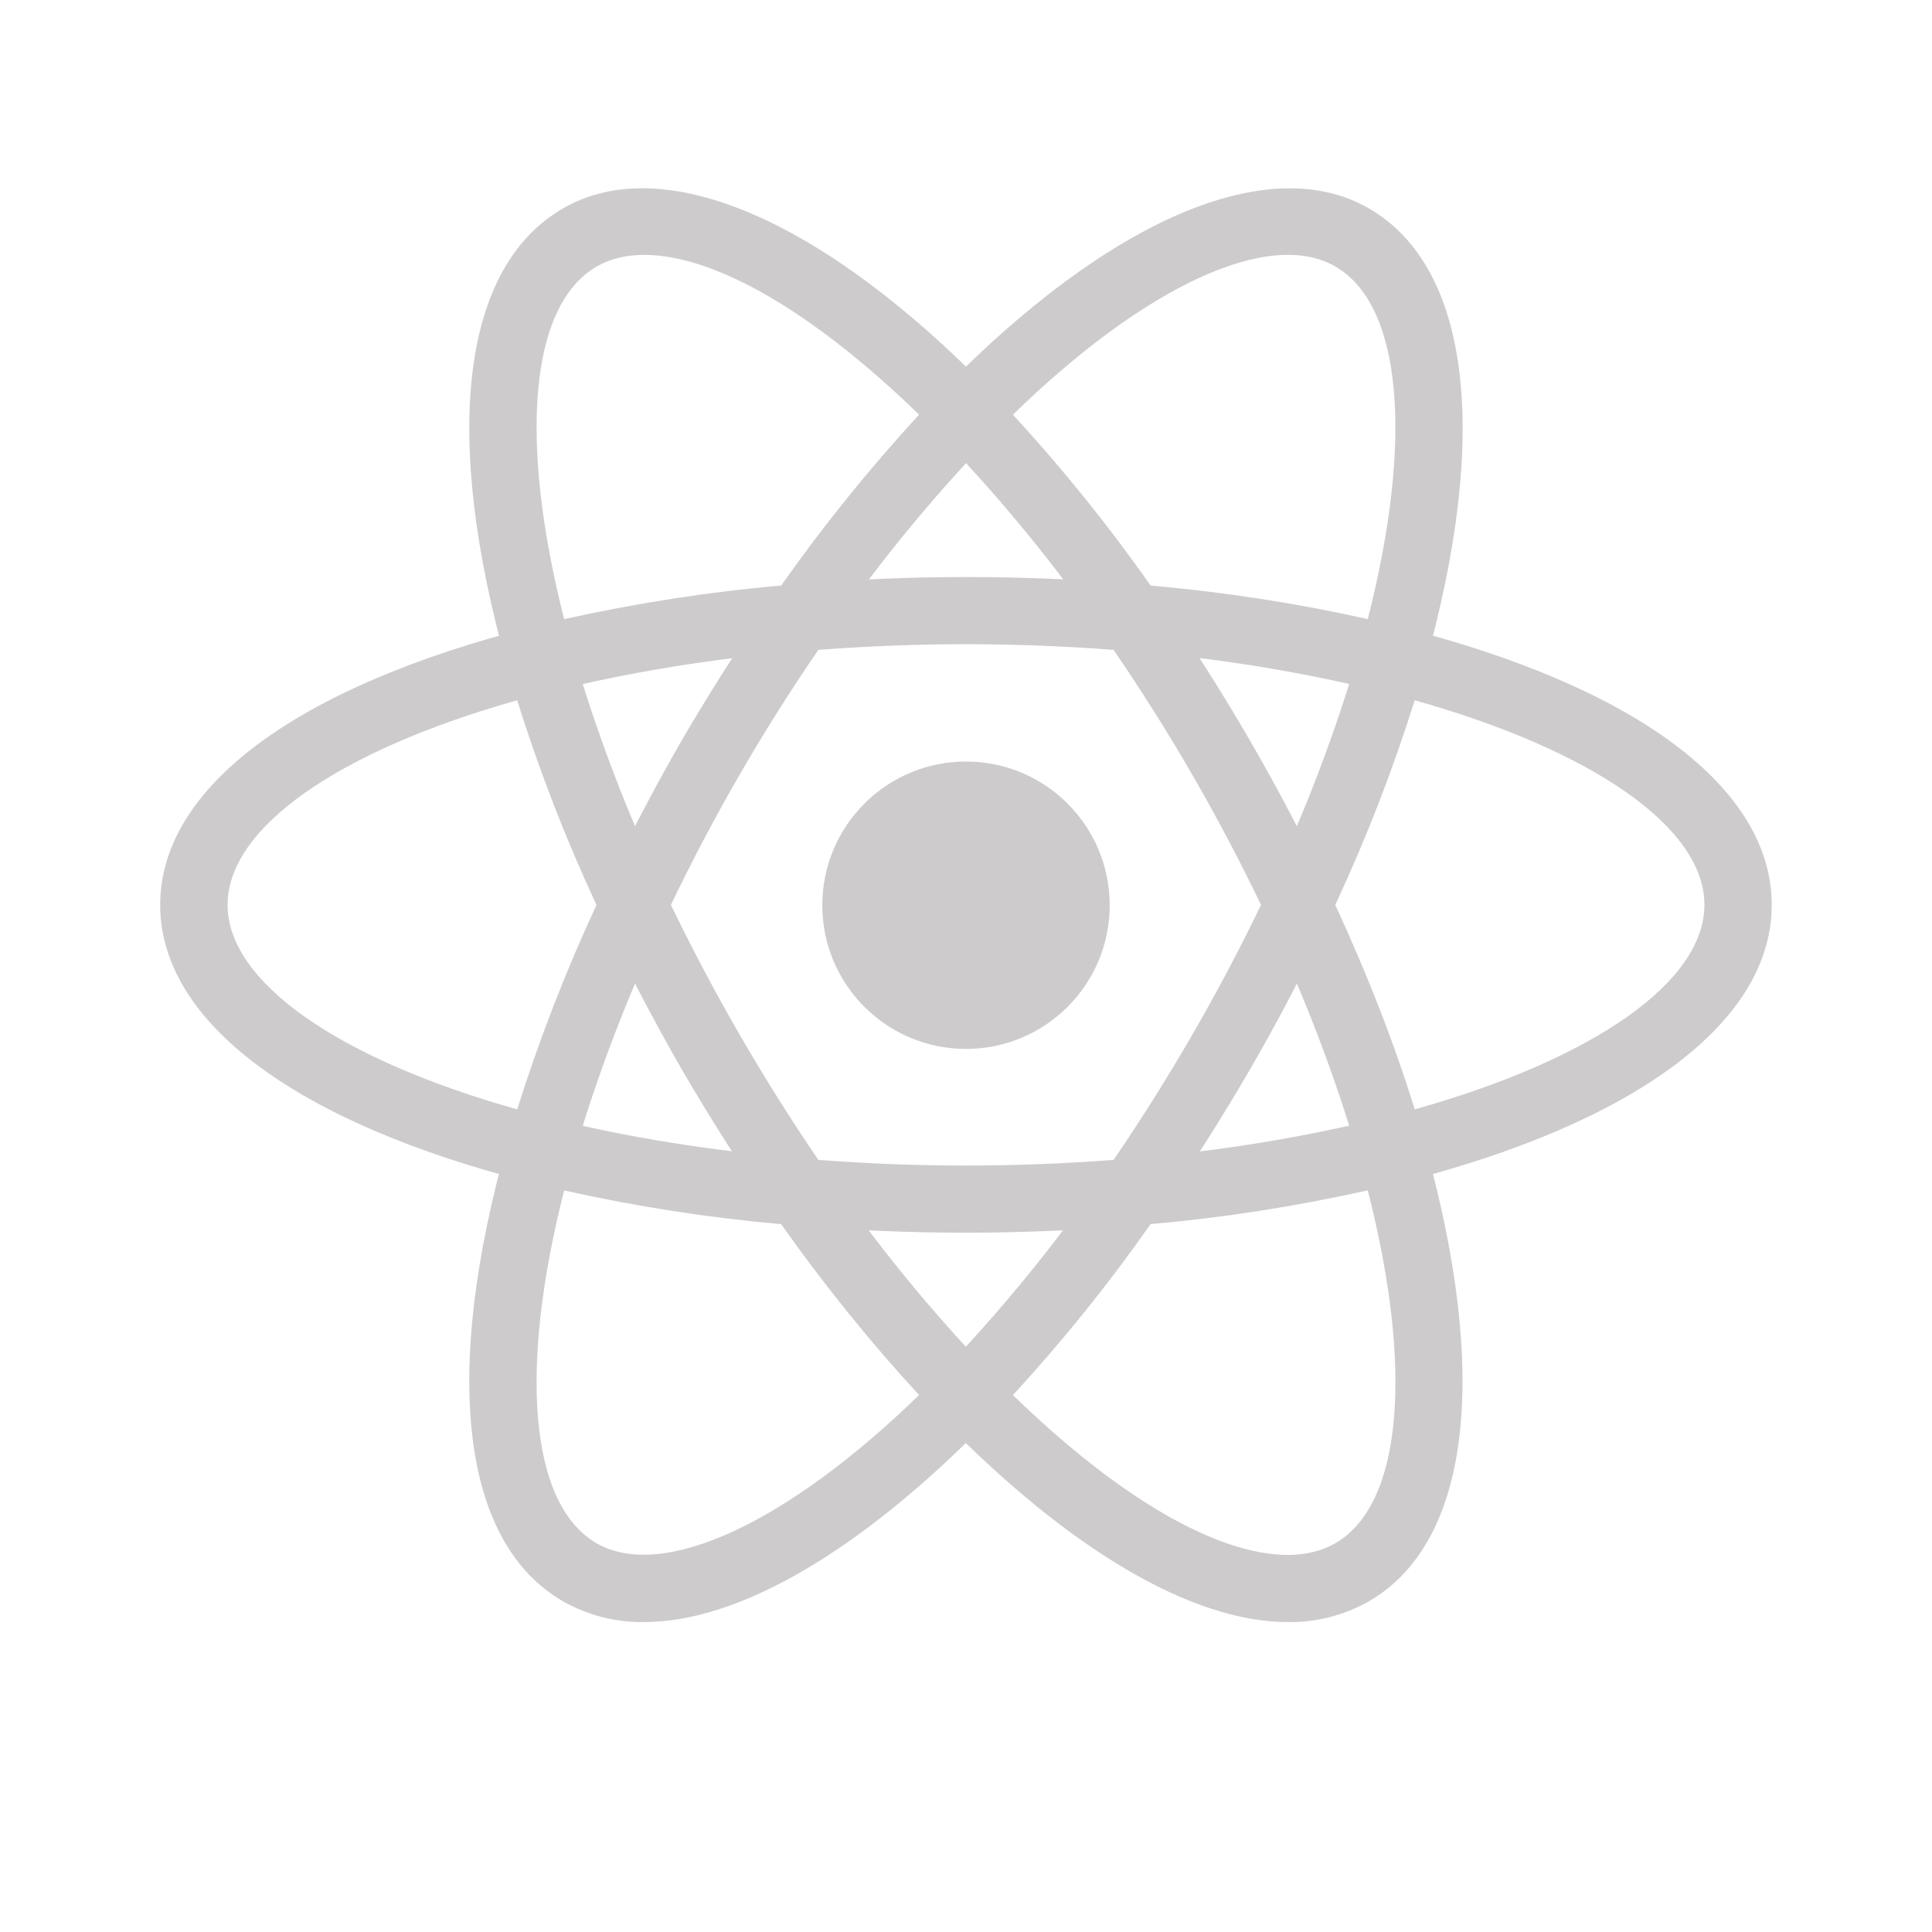
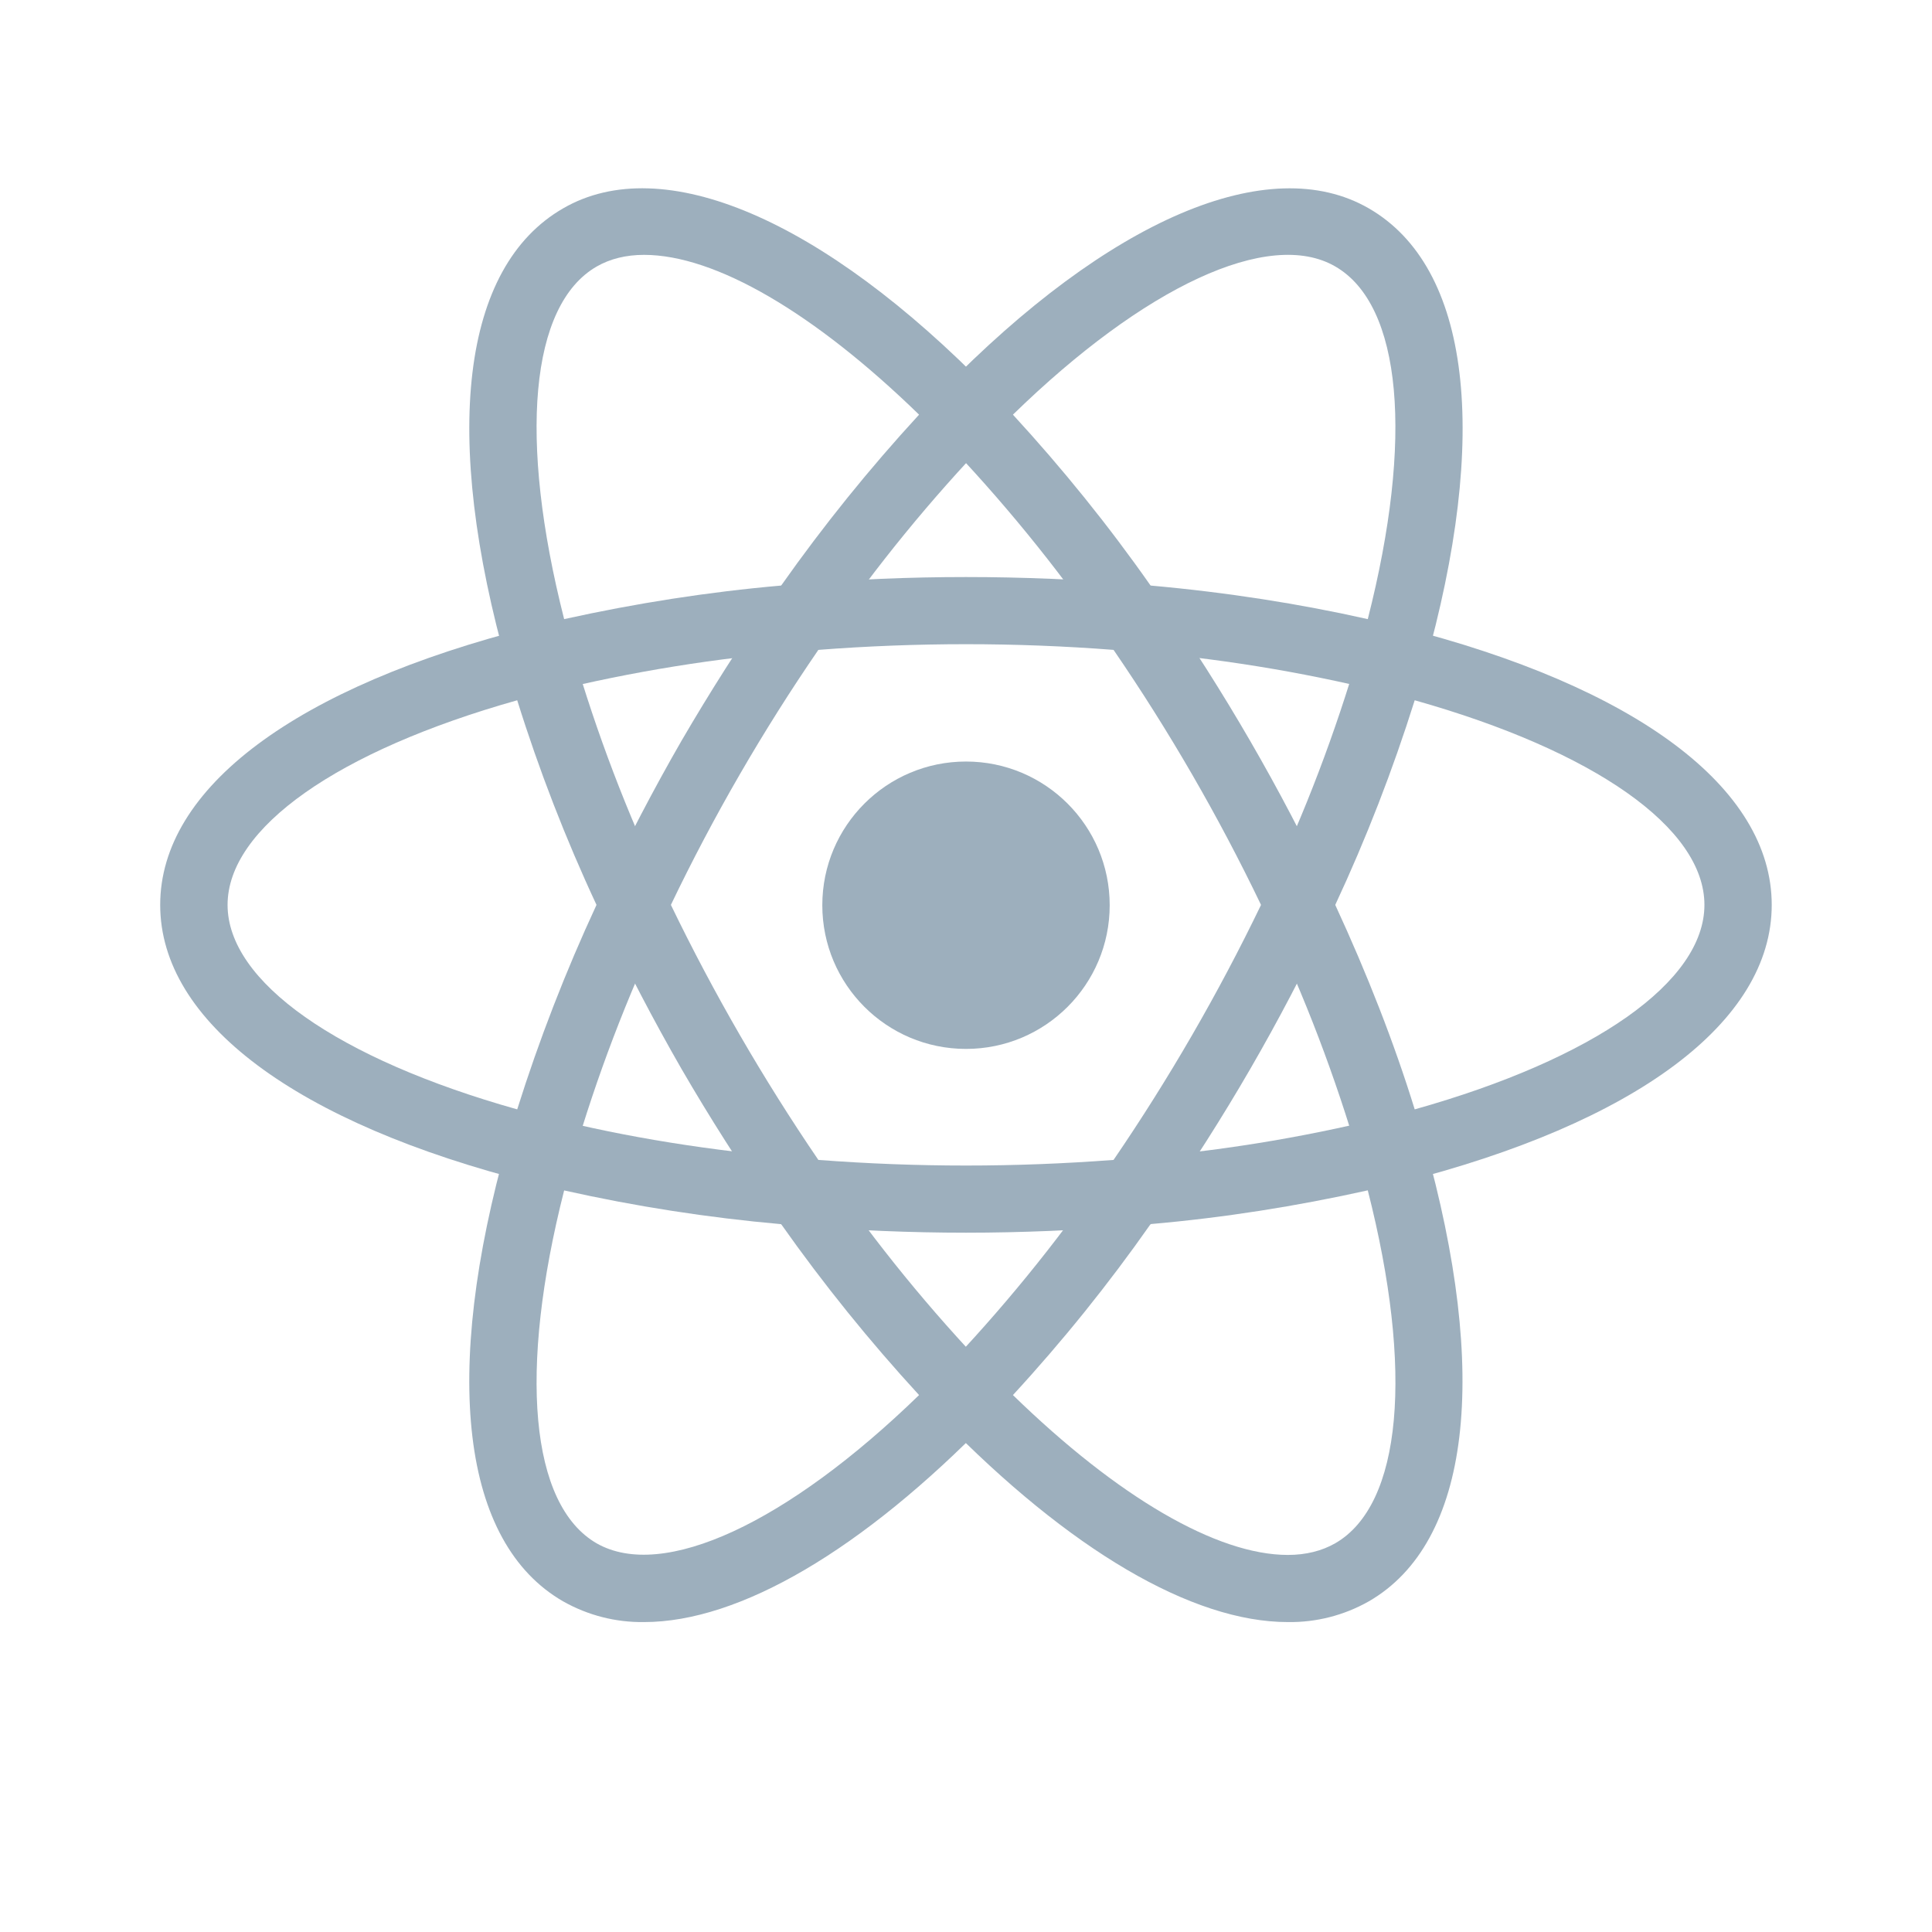
- <svg xmlns="http://www.w3.org/2000/svg" width="24" height="24" viewBox="0 0 24 24" style="fill: #cdcbcb;transform: ;msFilter:;">
+ <svg xmlns="http://www.w3.org/2000/svg" width="24" height="24" viewBox="0 0 24 24" style="fill: #9DAFBD;transform: ;msFilter:;">
  <circle cx="12" cy="11.245" r="1.785" />
  <path d="m7.002 14.794-.395-.101c-2.934-.741-4.617-2.001-4.617-3.452 0-1.452 1.684-2.711 4.617-3.452l.395-.1.111.391a19.507 19.507 0 0 0 1.136 2.983l.085.178-.085.178c-.46.963-.841 1.961-1.136 2.985l-.111.39zm-.577-6.095c-2.229.628-3.598 1.586-3.598 2.542 0 .954 1.368 1.913 3.598 2.54.273-.868.603-1.717.985-2.54a20.356 20.356 0 0 1-.985-2.542zm10.572 6.095-.11-.392a19.628 19.628 0 0 0-1.137-2.984l-.085-.177.085-.179c.46-.961.839-1.96 1.137-2.984l.11-.39.395.1c2.935.741 4.617 2 4.617 3.453 0 1.452-1.683 2.711-4.617 3.452l-.395.101zm-.41-3.553c.4.866.733 1.718.987 2.54 2.23-.627 3.599-1.586 3.599-2.54 0-.956-1.368-1.913-3.599-2.542a20.683 20.683 0 0 1-.987 2.542z" />
  <path d="m6.419 8.695-.11-.39c-.826-2.908-.576-4.991.687-5.717 1.235-.715 3.222.13 5.303 2.265l.284.292-.284.291a19.718 19.718 0 0 0-2.02 2.474l-.113.162-.196.016a19.646 19.646 0 0 0-3.157.509l-.394.098zm1.582-5.529c-.224 0-.422.049-.589.145-.828.477-.974 2.138-.404 4.38.891-.197 1.79-.338 2.696-.417a21.058 21.058 0 0 1 1.713-2.123c-1.303-1.267-2.533-1.985-3.416-1.985zm7.997 16.984c-1.188 0-2.714-.896-4.298-2.522l-.283-.291.283-.29a19.827 19.827 0 0 0 2.021-2.477l.112-.16.194-.019a19.473 19.473 0 0 0 3.158-.507l.395-.1.111.391c.822 2.906.573 4.992-.688 5.718a1.978 1.978 0 0 1-1.005.257zm-3.415-2.82c1.302 1.267 2.533 1.986 3.415 1.986.225 0 .423-.05.589-.145.829-.478.976-2.142.404-4.384-.89.198-1.79.34-2.698.419a20.526 20.526 0 0 1-1.71 2.124z" />
  <path d="m17.58 8.695-.395-.099a19.477 19.477 0 0 0-3.158-.509l-.194-.017-.112-.162A19.551 19.551 0 0 0 11.7 5.434l-.283-.291.283-.29c2.08-2.134 4.066-2.979 5.303-2.265 1.262.727 1.513 2.81.688 5.717l-.111.39zm-3.287-1.421c.954.085 1.858.228 2.698.417.571-2.242.425-3.903-.404-4.381-.824-.477-2.375.253-4.004 1.841.616.67 1.188 1.378 1.71 2.123zM8.001 20.15a1.983 1.983 0 0 1-1.005-.257c-1.263-.726-1.513-2.811-.688-5.718l.108-.391.395.1c.964.243 2.026.414 3.158.507l.194.019.113.16c.604.878 1.28 1.707 2.02 2.477l.284.29-.284.291c-1.583 1.627-3.109 2.522-4.295 2.522zm-.993-5.362c-.57 2.242-.424 3.906.404 4.384.825.47 2.371-.255 4.005-1.842a21.17 21.17 0 0 1-1.713-2.123 20.692 20.692 0 0 1-2.696-.419z" />
  <path d="M12 15.313c-.687 0-1.392-.029-2.1-.088l-.196-.017-.113-.162a25.697 25.697 0 0 1-1.126-1.769 26.028 26.028 0 0 1-.971-1.859l-.084-.177.084-.179c.299-.632.622-1.252.971-1.858.347-.596.726-1.192 1.126-1.77l.113-.16.196-.018a25.148 25.148 0 0 1 4.198 0l.194.019.113.16a25.136 25.136 0 0 1 2.1 3.628l.083.179-.083.177a24.742 24.742 0 0 1-2.1 3.628l-.113.162-.194.017c-.706.057-1.412.087-2.098.087zm-1.834-.904c1.235.093 2.433.093 3.667 0a24.469 24.469 0 0 0 1.832-3.168 23.916 23.916 0 0 0-1.832-3.168 23.877 23.877 0 0 0-3.667 0 23.743 23.743 0 0 0-1.832 3.168 24.82 24.82 0 0 0 1.832 3.168z" />
</svg>
